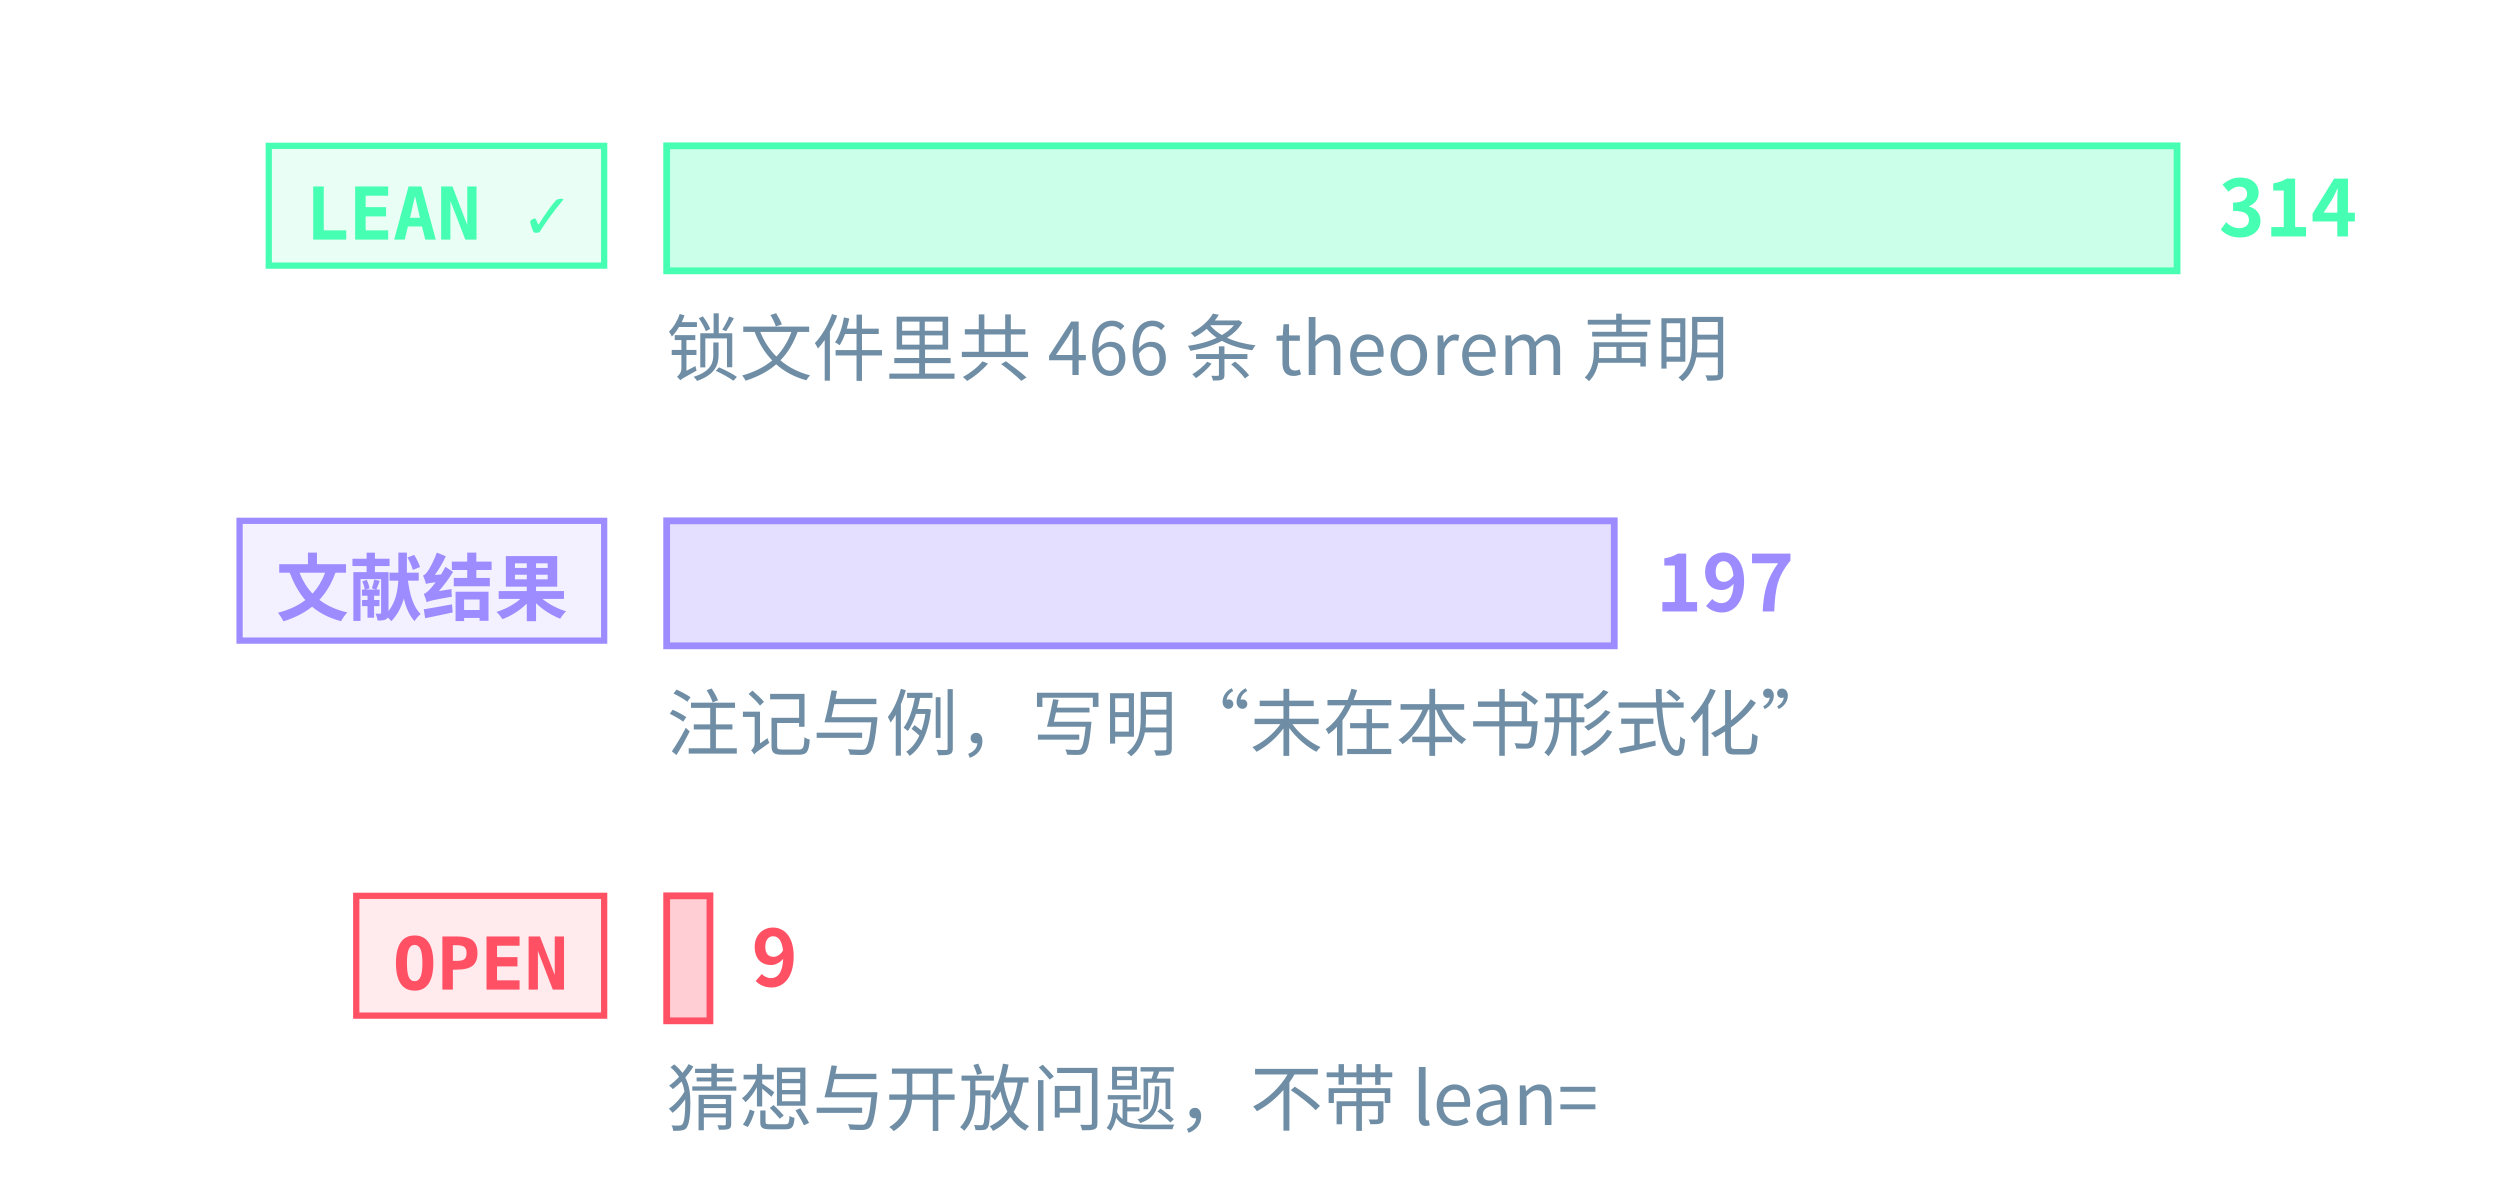
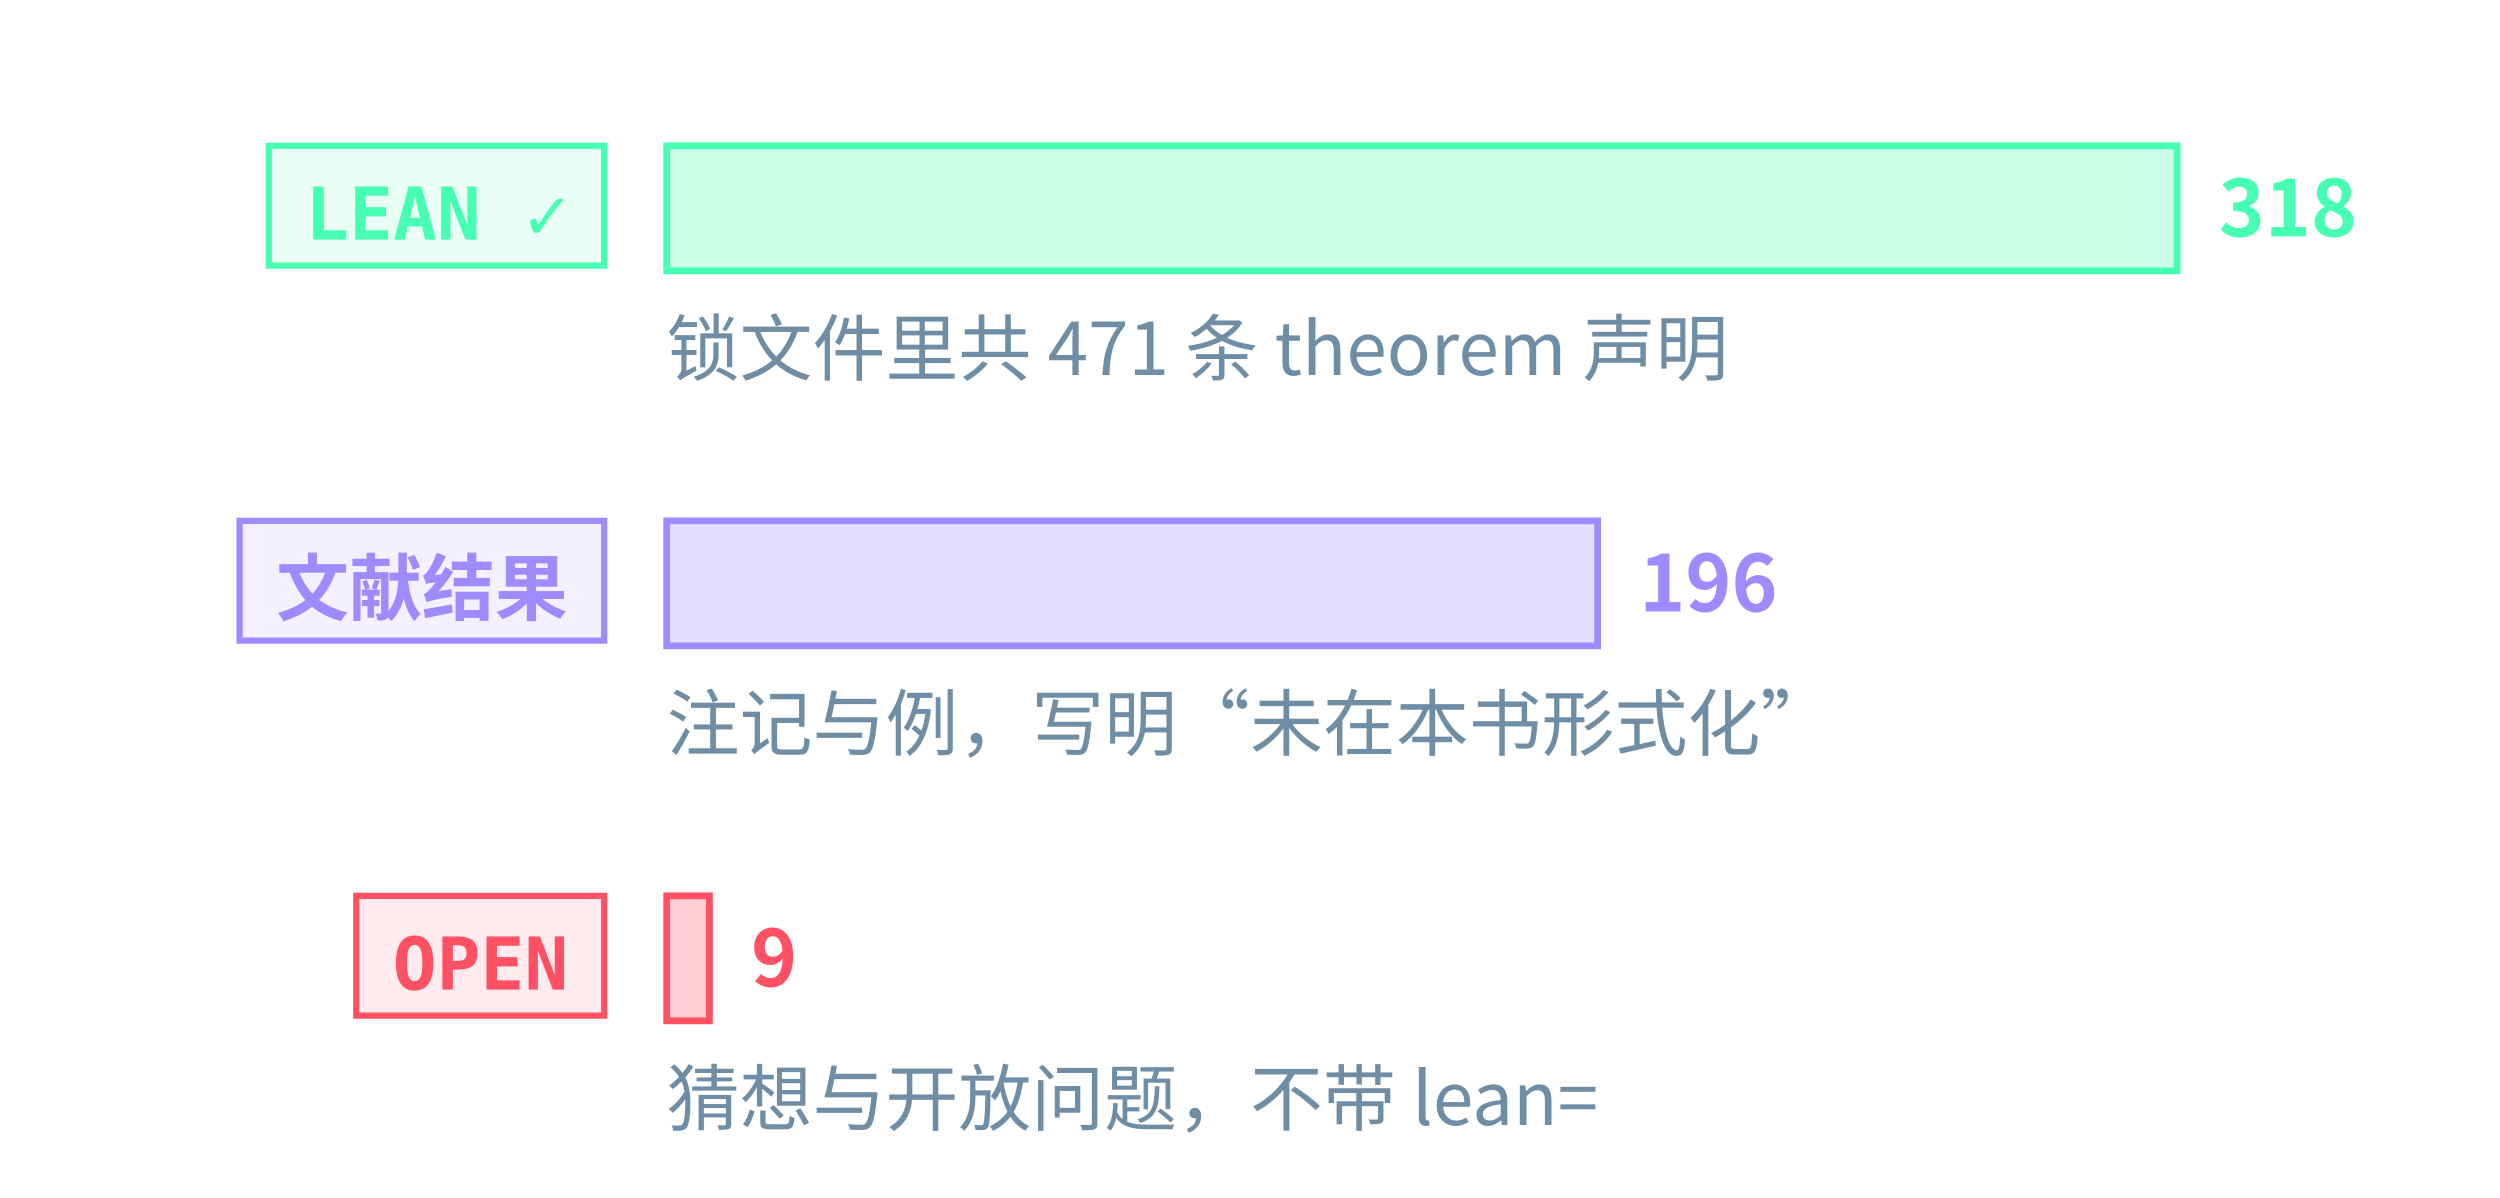
<svg xmlns="http://www.w3.org/2000/svg" class="tr-fig" data-tr-fig="prelude-three-tiers" data-lang="zh" viewBox="0 0 480 230" width="480" height="230" font-family="'Noto Sans SC', 'Noto Sans CJK SC', 'Source Sans 3', 'PingFang SC', 'Microsoft YaHei', system-ui, sans-serif" role="img" aria-label="三条横条，各配一个标签。最上面一条绿色，标签 LEAN ✓，是带 Lean 引用的定理、引理、命题与推论的条数，最长；中间一条紫色，标签“文献结果”，是标明文献结果的注记与例的条数；最下面一条红色，标签 OPEN，是开放猜想与开放问题的条数，很短。每条横条末端写着条数，绿色一条下面另注锁文件里 theorem 声明的条数。">
  <style>.ts-ink{stroke:#d4efff}.tf-ink{fill:#d4efff}.ts-dim{stroke:#6f8ea5}.tf-dim{fill:#6f8ea5}.ts-faint{stroke:#34506a}.tf-faint{fill:#34506a}.ts-edge{stroke:#143049}.tf-edge{fill:#143049}.ts-hot{stroke:#1f5d7c}.tf-hot{fill:#1f5d7c}.ts-bg{stroke:#03060c}.tf-bg{fill:#03060c}.ts-panel{stroke:#07101b}.tf-panel{fill:#07101b}.ts-sheet{stroke:#050c16}.tf-sheet{fill:#050c16}.ts-cyan{stroke:#19f0ff}.tf-cyan{fill:#19f0ff}.ts-magenta{stroke:#ff2fd0}.tf-magenta{fill:#ff2fd0}.ts-amber{stroke:#ffc83d}.tf-amber{fill:#ffc83d}.ts-violet{stroke:#9d8cff}.tf-violet{fill:#9d8cff}.ts-ok{stroke:#46ffb2}.tf-ok{fill:#46ffb2}.ts-warn{stroke:#ff5064}.tf-warn{fill:#ff5064}.ts-blue{stroke:#2a7bff}.tf-blue{fill:#2a7bff}.ts-orange{stroke:#ff8a3c}.tf-orange{fill:#ff8a3c}.ts-sigma{stroke:#cfe3ff}.tf-sigma{fill:#cfe3ff}</style>
  <rect x="51.6" y="28" width="64.4" height="23" class="ts-ok tf-ok" stroke-width="1.2" fill-opacity="0.12" />
  <text class="tf-ok tr-fig-mono" x="58.6" y="46" font-size="14" font-family="'JetBrains Mono', 'DejaVu Sans Mono', ui-monospace, Menlo, Consolas, monospace" font-weight="600">LEAN ✓</text>
  <rect x="128" y="28" width="290" height="24" class="ts-ok tf-ok" stroke-width="1.3" fill-opacity="0.28" />
-   <text class="tf-ok" x="426" y="45.4" font-size="15" font-weight="600">314</text>
+   <text class="tf-ok" x="426" y="45.4" font-size="15" font-weight="600">318</text>
  <rect x="46" y="100" width="70" height="23" class="ts-violet tf-violet" stroke-width="1.2" fill-opacity="0.12" />
  <text class="tf-violet tr-fig-mono" x="53" y="118" font-size="14" font-family="'JetBrains Mono', 'DejaVu Sans Mono', ui-monospace, Menlo, Consolas, monospace" font-weight="600">文献结果</text>
-   <rect x="128" y="100" width="181.94" height="24" class="ts-violet tf-violet" stroke-width="1.3" fill-opacity="0.28" />
-   <text class="tf-violet" x="317.94" y="117.4" font-size="15" font-weight="600">197</text>
+   <rect x="128" y="100" width="178.74" height="24" class="ts-violet tf-violet" stroke-width="1.3" fill-opacity="0.28" />
+   <text class="tf-violet" x="314.74" y="117.4" font-size="15" font-weight="600">196</text>
  <rect x="68.4" y="172" width="47.6" height="23" class="ts-warn tf-warn" stroke-width="1.2" fill-opacity="0.12" />
  <text class="tf-warn tr-fig-mono" x="75.4" y="190" font-size="14" font-family="'JetBrains Mono', 'DejaVu Sans Mono', ui-monospace, Menlo, Consolas, monospace" font-weight="600">OPEN</text>
-   <rect x="128" y="172" width="8.31" height="24" class="ts-warn tf-warn" stroke-width="1.3" fill-opacity="0.28" />
-   <text class="tf-warn" x="144.31" y="189.4" font-size="15" font-weight="600">9</text>
-   <text class="tf-dim" x="128" y="72" font-size="14">锁文件里共 466 条 theorem 声明</text>
+   <rect x="128" y="172" width="8.21" height="24" class="ts-warn tf-warn" stroke-width="1.3" fill-opacity="0.28" />
+   <text class="tf-warn" x="144.21" y="189.4" font-size="15" font-weight="600">9</text>
+   <text class="tf-dim" x="128" y="72" font-size="14">锁文件里共 471 条 theorem 声明</text>
  <text class="tf-dim" x="128" y="144" font-size="14">注记与例，写明“未在本书形式化”</text>
  <text class="tf-dim" x="128" y="216" font-size="14">猜想与开放问题，不带 lean=</text>
</svg>
